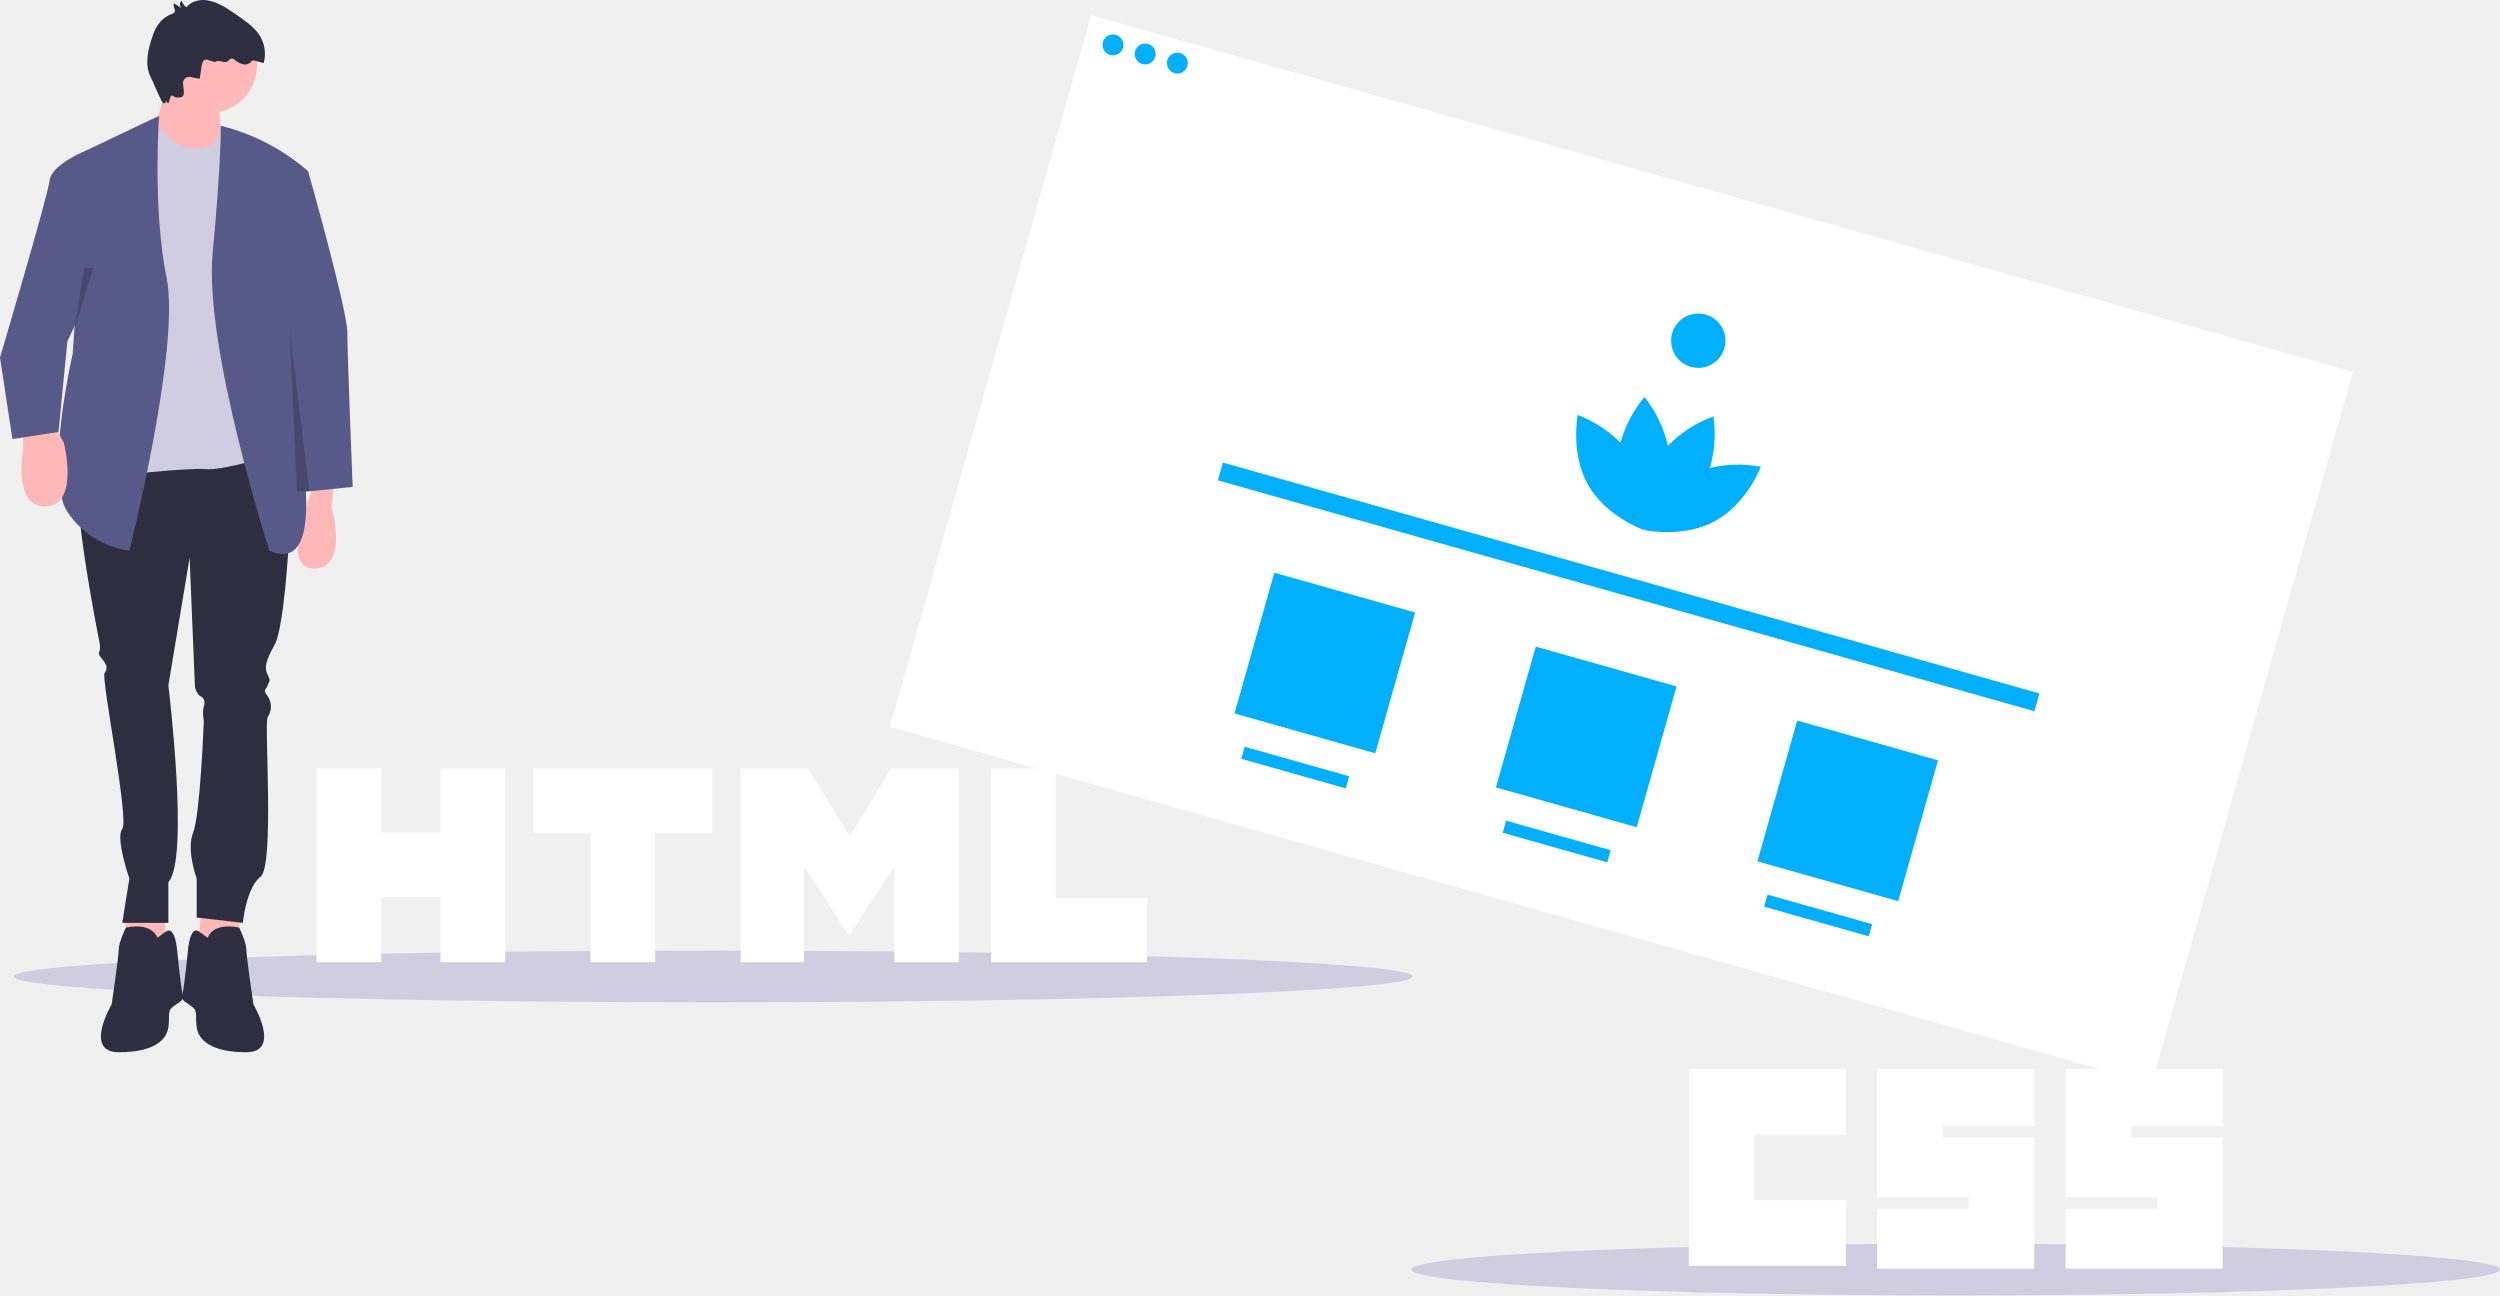
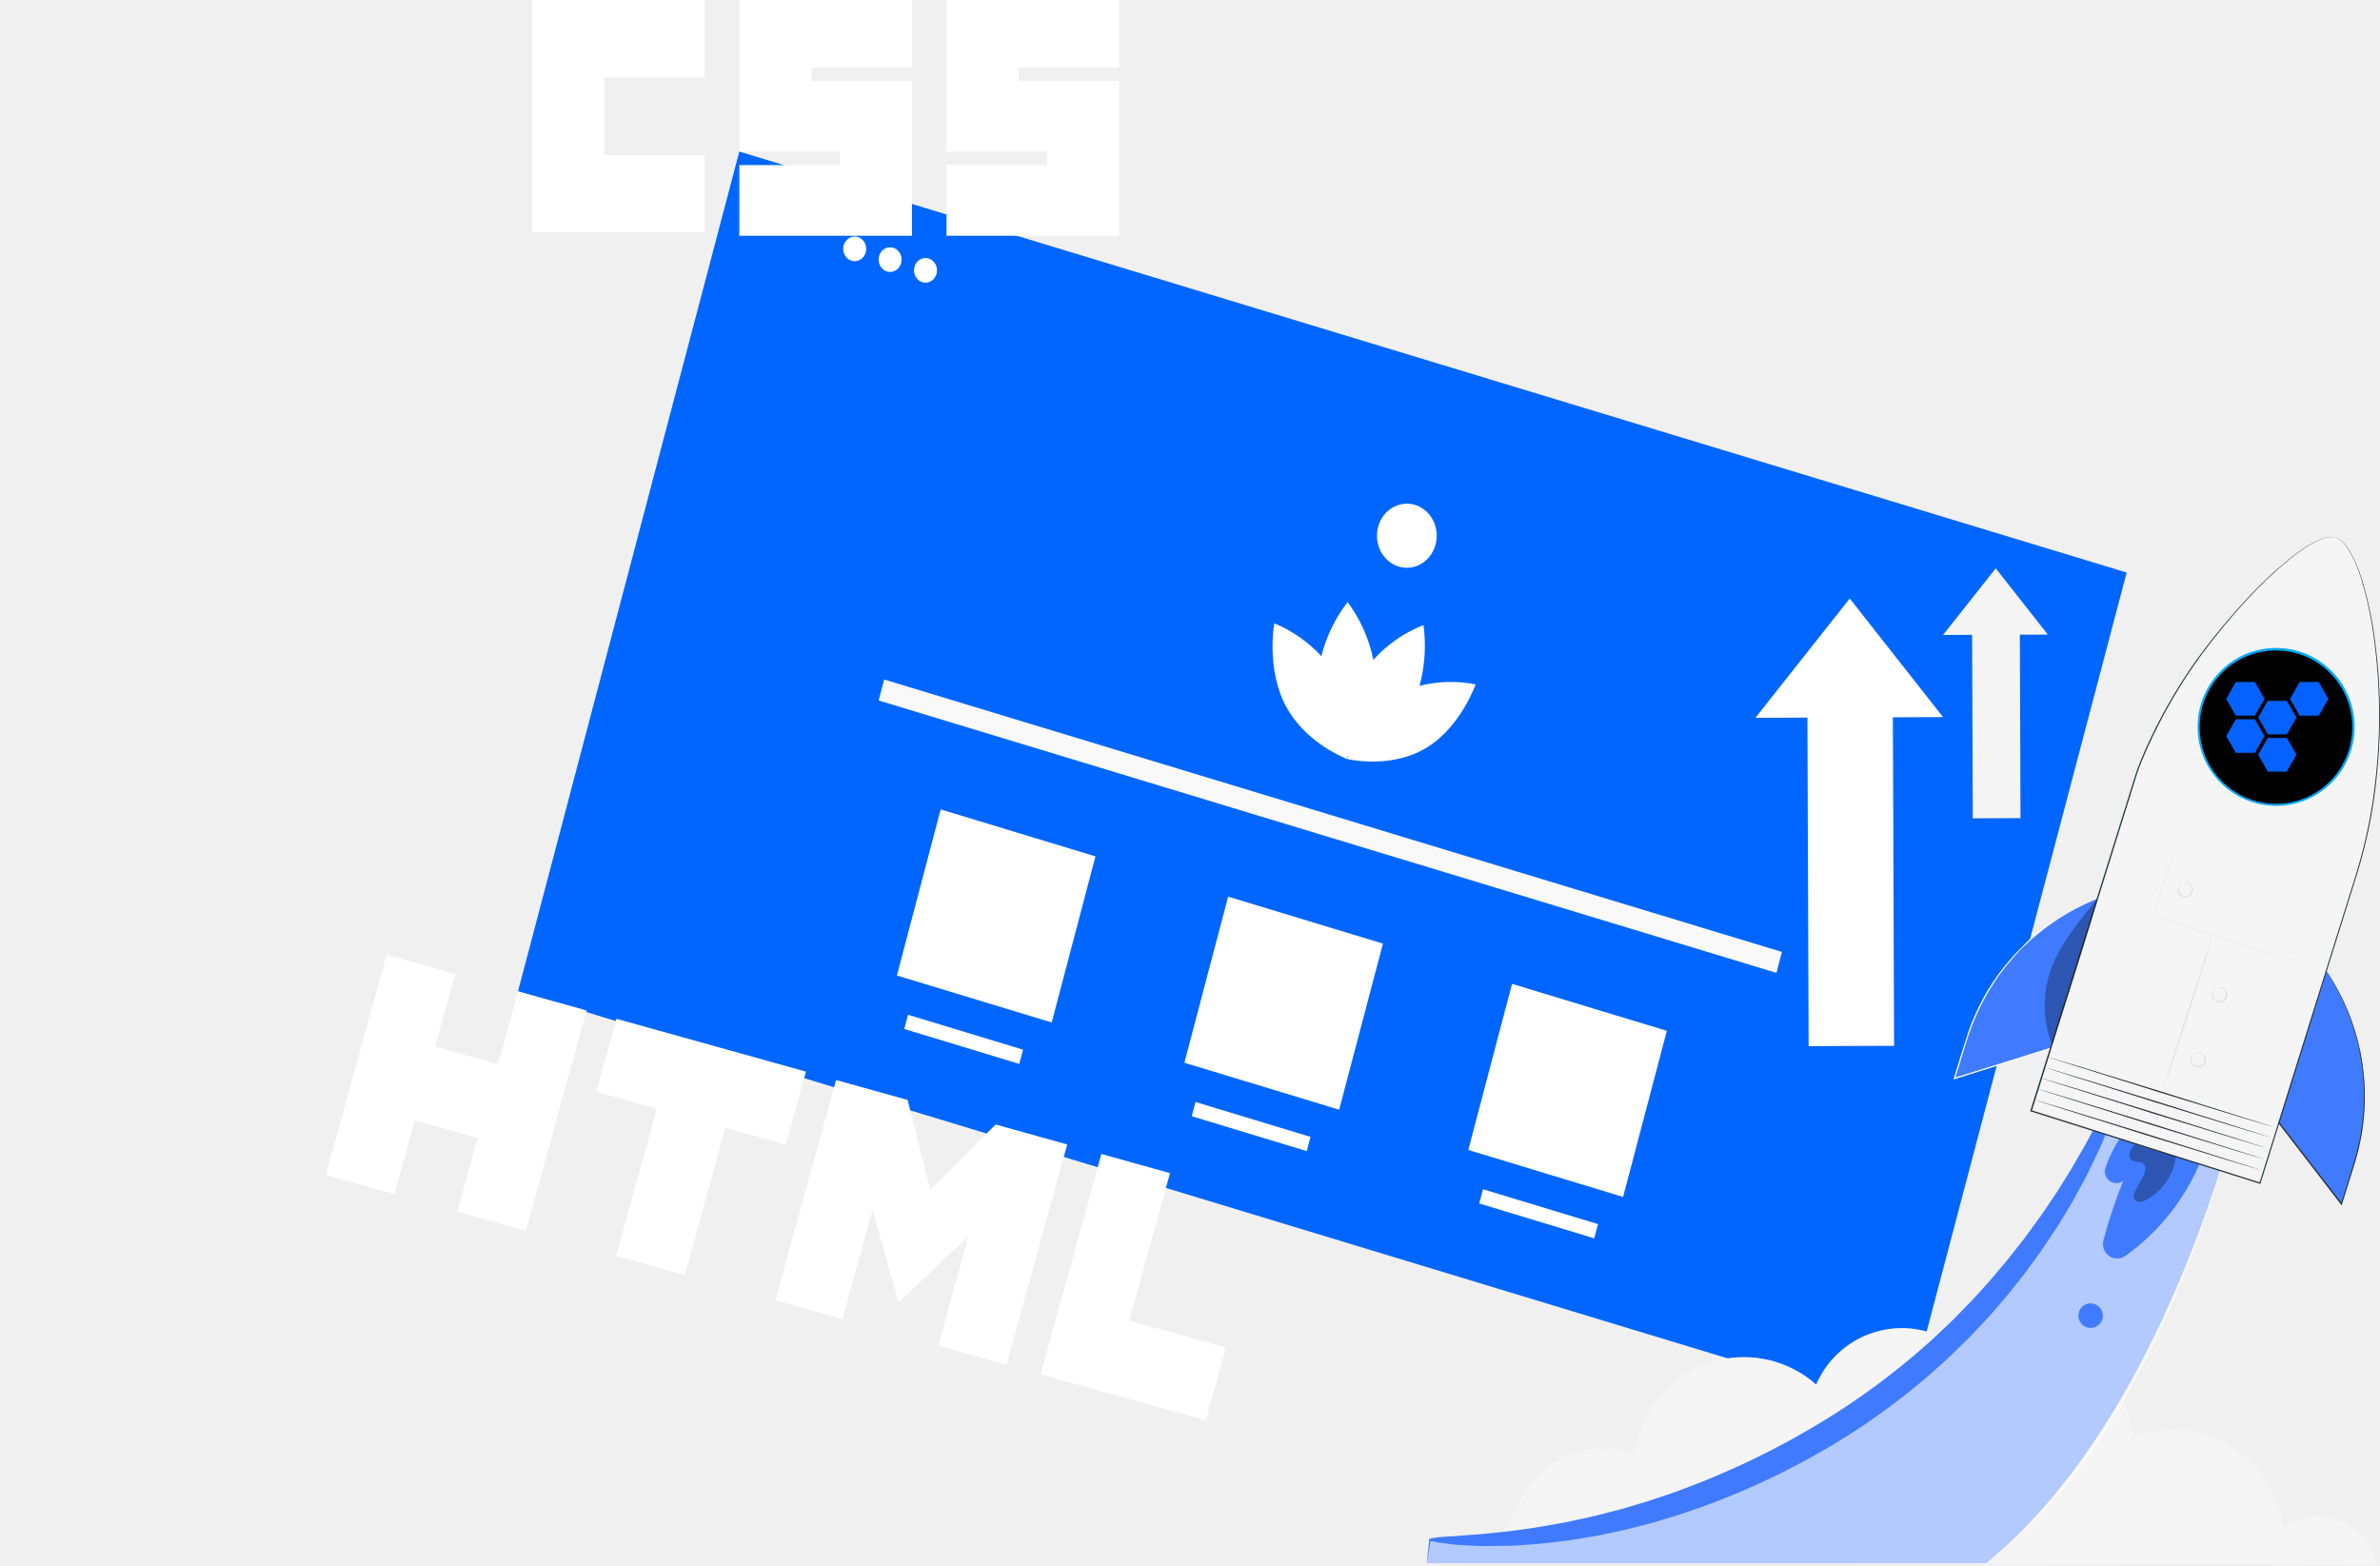
- <svg xmlns="http://www.w3.org/2000/svg" id="ae5f5559-570c-4c14-9324-22f1786600a2" data-name="Layer 1" width="1015.128" height="526" viewBox="0 0 1015.128 526" version="1.1">
-   <defs id="defs209" />
-   <rect x="600.647" y="143.872" width="300.346" height="532.432" transform="translate(59.46229 833.9856) rotate(-74.20991)" fill="#3f3d56" id="rect138" style="fill:#ffffff" />
-   <circle cx="451.929" cy="18.229" r="4.243" fill="#00b0ff" id="circle140" />
-   <circle cx="464.995" cy="21.924" r="4.243" fill="#00b0ff" id="circle142" />
-   <circle cx="478.061" cy="25.618" r="4.243" fill="#00b0ff" id="circle144" />
-   <path d="M807.42,376.53a49.571,49.571,0,0,0-20.704.489,49.483,49.483,0,0,0,1.464-20.92,49.194,49.194,0,0,0-18.506,11.943,49.193,49.193,0,0,0-9.512-19.866,49.482,49.482,0,0,0-9.709,18.588A49.572,49.572,0,0,0,733.071,355.505s-3.09,15.716,4.349,28.612c6.622,11.478,19.343,16.849,22.063,17.892l.064.076.034-.039c.276.105.431.158.431.158s.058-.302.139-.841c.049-.06.098-.122.152-.19.011.086.02.164.031.241-.214.501-.322.789-.322.789s.16.035.45.091l.009.051.094-.032c2.863.535,16.514,2.622,28.166-3.688C801.822,391.536,807.42,376.53,807.42,376.53Z" transform="translate(-92.43613 -187)" fill="#00b0ff" id="path146" />
-   <circle cx="689.592" cy="138.352" r="11.032" fill="#00b0ff" id="circle148" />
-   <rect x="581.484" y="421.571" width="344.549" height="7.496" transform="translate(51.74221 -376.0588) rotate(15.79009)" fill="#00b0ff" id="rect150" />
-   <rect x="600.672" y="426.503" width="59.405" height="59.405" transform="translate(55.49076 -341.3188) rotate(15.79009)" fill="#00b0ff" id="rect152" />
-   <rect x="706.833" y="456.523" width="59.405" height="59.405" transform="translate(67.66575 -369.0738) rotate(15.79009)" fill="#00b0ff" id="rect154" />
-   <rect x="812.994" y="486.544" width="59.405" height="59.405" transform="translate(79.84073 -396.8287) rotate(15.79009)" fill="#00b0ff" id="rect156" />
-   <rect x="596.302" y="496.124" width="44.129" height="5.092" transform="translate(66.59275 -336.4488) rotate(15.79009)" fill="#00b0ff" id="rect158" />
-   <rect x="702.463" y="526.144" width="44.129" height="5.092" transform="translate(78.76773 -364.2038) rotate(15.79009)" fill="#00b0ff" id="rect160" />
-   <rect x="808.623" y="556.165" width="44.129" height="5.092" transform="translate(90.94272 -391.9588) rotate(15.79009)" fill="#00b0ff" id="rect162" />
-   <ellipse cx="289.6" cy="396.5" rx="284" ry="10.5" fill="#d0cde1" id="ellipse164" />
-   <ellipse cx="794.128" cy="515.5" rx="221" ry="10.5" fill="#d0cde1" id="ellipse166" />
-   <path d="M778.172,621H841.93v26.664H804.836v26.664h37.098v26.662H778.172Zm76.511,0h63.76v23.186h-37.096v4.637h37.096v53.327H854.685V677.802h37.096v-4.637H854.682V621Zm76.513,0h63.76v23.186h-37.096v4.637h37.096v53.327H931.196V677.802h37.096v-4.637H931.198V621Z" transform="translate(-92.43613 -187)" fill="#3f3d56" id="path168" style="fill:#ffffff" />
-   <path d="M220.926,499h26.302v25.986h24.061V499h26.304v78.693H271.291V551.342H247.23v26.351H220.928V499Zm111.254,26.096H309.028V499h72.625v26.096H358.487v52.596H332.185V525.096h-.005ZM393.179,499h27.425l16.87,27.651L454.329,499h27.437v78.693H455.571V538.688L437.475,566.668h-.454L418.914,538.688v39.005H393.179Zm101.676,0h26.31v52.682h36.989v26.011H494.854V499Z" transform="translate(-92.43613 -187)" fill="#3f3d56" id="path170" style="fill:#ffffff" />
-   <polygon points="82.034 366.091 79.876 390.558 97.146 389.118 97.146 368.25 82.034 366.091" fill="#ffb8b8" id="polygon172" />
-   <polygon points="66.203 366.091 68.362 390.558 51.092 389.118 51.092 368.25 66.203 366.091" fill="#ffb8b8" id="polygon174" />
-   <path d="M203.974,365.276s5.757,34.541,5.757,39.578-2.159,37.419-5.757,43.896-4.318,9.355-2.878,12.233.72,2.159,0,4.318-2.159,1.439,0,4.318a7.561,7.561,0,0,1,0,8.635c-1.439,2.159,2.878,60.446-2.878,64.764s-7.196,18.71-7.196,18.71l-18.71-2.159v-15.831s-4.318-11.514-1.439-18.71,4.318-45.335,4.318-45.335-.72-3.598,0-5.757,0-3.598-1.439-4.318-2.159-3.598-2.159-3.598l-2.159-52.531L160.798,465.3s8.635,70.521,0,79.876v16.551H142.089l2.878-17.99s-5.757-16.551-2.878-20.149-8.635-61.166-7.196-63.325.72-2.878,0-4.318-2.878-2.878-2.159-4.318,0-4.318,0-4.318-13.672-67.642-7.196-74.119S203.974,365.276,203.974,365.276Z" transform="translate(-92.43613 -187)" fill="#2f2e41" id="path176" />
-   <path d="M176.629,568.203s1.439-6.901,12.953-4.53c0,0,2.878,5.969,2.878,8.848s2.878,22.308,2.878,22.308,11.514,19.429-2.878,19.429-19.429-5.037-20.149-10.074.72-6.476-2.159-8.635-4.318-2.159-3.598-5.037,2.159-17.27,2.159-17.27.72-10.794,4.677-7.916l3.958,2.878" transform="translate(-92.43613 -187)" fill="#2f2e41" id="path178" />
-   <path d="M156.481,568.203s-1.439-6.901-12.953-4.53c0,0-2.878,5.969-2.878,8.848s-2.878,22.308-2.878,22.308-11.514,19.429,2.878,19.429,19.429-5.037,20.149-10.074-.72-6.476,2.159-8.635,4.318-2.159,3.598-5.037-2.159-17.27-2.159-17.27-.72-10.794-4.677-7.916l-3.958,2.878" transform="translate(-92.43613 -187)" fill="#2f2e41" id="path180" />
-   <circle cx="84.913" cy="26.44" r="19.429" fill="#ffb8b8" id="circle182" />
-   <path d="M161.518,216.319s-7.916,30.943-9.355,31.662,33.102,3.598,33.102,3.598-8.635-26.625,0-30.943Z" transform="translate(-92.43613 -187)" fill="#ffb8b8" id="path184" />
-   <path d="M156.463,235.175l-.001-.004L132.734,251.579l4.318,128.808s31.662-3.598,38.858-2.878,30.223-6.476,30.223-6.476L196.047,249.997a9.942,9.942,0,0,0-9.208-9.092l-4.322-.305s-4.317,10.689-17.307,5.175A15.156,15.156,0,0,1,156.463,235.175Z" transform="translate(-92.43613 -187)" fill="#d0cde1" id="path186" />
-   <path d="M157.036,234l-29.34,13.981-5.757,82.754s-11.514,49.652-2.159,64.044,25.186,15.831,25.186,15.831,20.868-82.754,15.112-110.818S157.036,234,157.036,234Z" transform="translate(-92.43613 -187)" fill="#575a89" id="path188" />
-   <path d="M101.791,358.799v10.794s-4.318,23.747,9.355,23.027,7.196-25.906,7.196-25.906l-4.318-7.916Z" transform="translate(-92.43613 -187)" fill="#ffb8b8" id="path190" />
-   <path d="M228.44,380.387l-1.439,12.233s7.196,24.466-6.476,25.186-3.748-25.036-3.748-25.036l4.468-13.823Z" transform="translate(-92.43613 -187)" fill="#ffb8b8" id="path192" />
-   <path d="M182.084,238.085h0a84.747,84.747,0,0,1,35.438,18.422l.124.109-10.074,53.25-1.439,19.429s26.625,94.987-4.318,81.315c0,0-26.625-82.754-23.027-120.893S182.084,238.085,182.084,238.085Z" transform="translate(-92.43613 -187)" fill="#575a89" id="path194" />
-   <path d="M208.292,255.897c.72-.72,9.355,1,9.355,1s15.831,55.848,15.831,65.203,2.159,62.605,2.159,62.605l-18.995,1.915-15.375-73.986Z" transform="translate(-92.43613 -187)" fill="#575a89" id="path196" />
-   <path d="M132.734,247.981h-5.037s-14.392,5.757-15.112,12.233-20.149,71.96-20.149,71.96l5.037,33.102,18.71-2.878,3.598-36.7,18.71-40.298Z" transform="translate(-92.43613 -187)" fill="#575a89" id="path198" />
-   <path d="M173.574,218.863l.745-5.193c.174-1.21.882-2.802,2.06-2.473,1.002.28,3.184,1.137,3.549.879,1.368-.969,3.439.726,4.877-.135.603-.361.996-1.134,1.697-1.185a1.933,1.933,0,0,1,1.246.564,8.477,8.477,0,0,0,3.224,1.751,3.468,3.468,0,0,0,3.394-.925,1.803,1.803,0,0,1,.6-.575,1.347,1.347,0,0,1,.863.04l3.676,1.001a14.126,14.126,0,0,0-1.89-11.63,23.391,23.391,0,0,0-5.354-5.244q-3.415-2.598-7.048-4.887a22.892,22.892,0,0,0-8.563-3.725c-3.1-.471-6.571.371-8.521,2.827a5.487,5.487,0,0,1-1.974-2.666,2.02,2.02,0,0,0,.13,3.097l-3.109-1.985c-.874.918.834,2.582.089,3.607a1.9,1.9,0,0,1-.837.546,14.252,14.252,0,0,0-4.559,2.869,17.01,17.01,0,0,0-3.59,6.614c-1.853,5.315-3.199,11.41-.567,16.385.298.564,4.237,9.874,4.762,10.237,1.774,1.227.619-1.743,1.89,0,.997,1.367.81-3.864,2.292-2.716a3.693,3.693,0,0,0,4.02.181c.614-.426.416-2.791.085-4.963a2.559,2.559,0,0,1,3.113-2.879C171.72,218.712,173.543,219.083,173.574,218.863Z" transform="translate(-92.43613 -187)" fill="#2f2e41" id="path200" />
-   <polygon points="117.655 134.02 125.57 199.504 120.533 199.504 117.655 134.02" opacity="0.2" id="polygon202" />
-   <polygon points="34.181 108.834 30.179 134.02 37.779 108.834 35.62 108.834 34.181 108.834" opacity="0.2" id="polygon204" />
+ <svg xmlns="http://www.w3.org/2000/svg" width="995.201" height="654.481">
+   <style>.B{fill:#f5f5f5}.C{fill:#263238}.D{fill:#407bff}</style>
+   <path fill="#06f" d="M216.604 414.54l92.542-351.158 580.127 176.035-92.542 351.158z" />
+   <g fill="#fff">
+     <ellipse cx="357.407" cy="104.066" rx="4.805" ry="5.156" />
+     <ellipse cx="372.202" cy="108.556" rx="4.805" ry="5.156" />
+     <ellipse cx="386.997" cy="113.045" rx="4.805" ry="5.156" />
+     <path d="M617.027 286.204a56.13 60.231 0 0 0-23.443.594 56.03 60.123 0 0 0 1.657-25.418 55.702 59.771 0 0 0-20.955 14.51 55.702 59.771 0 0 0-10.77-24.137 56.029 60.122 0 0 0-10.993 22.585 56.13 60.231 0 0 0-19.682-13.68s-3.499 19.095 4.925 34.764c7.498 13.946 21.903 20.472 24.982 21.74l.073.093.038-.047.487.192s.066-.367.157-1.021l.173-.23.035.293c-.242.609-.364.959-.364.959s.181.043.509.11l.011.062.106-.038c3.242.651 18.699 3.186 31.892-4.482 14.823-8.615 21.162-26.848 21.162-26.848z" />
+     <ellipse cx="588.276" cy="224.022" rx="12.492" ry="13.405" />
+   </g>
+   <path fill="#f9f9f9" d="M369.714 284.145l375.414 113.917-2.31 8.764-375.414-113.917z" />
+   <path d="M393.346 338.464l64.727 19.641-18.304 69.455-64.727-19.641zm120.207 36.476l64.727 19.641-18.304 69.455-64.727-19.641zm118.719 36.476l64.727 19.641-18.304 69.455-64.727-19.641zm-252.568 12.919l48.083 14.59-1.569 5.953-48.083-14.59zm120.206 36.476l48.083 14.59-1.569 5.953-48.083-14.59zm120.207 36.476l48.083 14.59-1.569 5.953-48.083-14.59zM222.514 0h72.194v32.397h-42.002v32.397h42.006v32.395h-72.197zm86.634 0h72.195v28.171h-42.004v5.634h42.004v64.794H309.15V69.016h42.004v-5.634h-42.008V0zm86.636 0h72.195v28.171h-42.004v5.634h42.004v64.794h-72.195V69.016h42.004v-5.634h-42.002V0zM161.652 399.219l28.699 8.001-8.393 30.426 26.254 7.319 8.393-30.426 28.701 8.002-25.417 92.136-28.699-8.001 8.511-30.853-26.254-7.319-8.511 30.853-28.699-8.001 25.417-92.136zm112.963 64.398l-25.262-7.043 8.429-30.555 79.243 22.093-8.429 30.555-25.278-7.047-16.988 61.582-28.699-8.001 16.988-61.582zm74.987-11.998l29.925 8.343 9.477 37.506 27.321-27.247 29.937 8.346-25.417 92.136-28.582-7.969 12.598-45.668-28.782 27.255-.495-.138-10.72-38.268-12.598 45.668-28.08-7.829zm110.942 30.93l28.708 8.004-17.016 61.682 40.359 11.252-8.401 30.454-69.069-19.256 25.417-92.136z" fill="#fff" />
+   <path d="M979.905 636.415c-8.177-3.624-17.612-2.916-25.163 1.889-2.001-14.061-10.206-26.464-22.331-33.756s-26.876-8.695-40.146-3.818c-2.358-16.122-12.369-30.083-26.838-37.429s-31.587-7.157-45.893.505c-9.517-7.551-21.978-10.242-33.74-7.287s-21.499 11.223-26.364 22.388c-12.764-11.238-30.653-14.479-46.516-8.427s-27.11 20.408-29.245 37.329a41.23 41.23 0 0 0-35.406 4.61c-10.293 6.855-21.021 27.845-22.031 40.204l367.422 1.858c-1.232-8.723-5.788-14.43-13.748-18.066z" class="B" />
+   <g fill="#fff">
+     <path d="M773.471 250.275l39.022 49.588-78.458.294z" />
+     <path d="M755.746 292.159l35.739-.132.53 145.289-35.739.132z" />
+   </g>
+   <g class="B">
+     <path d="M834.524 237.662l21.789 27.693-43.82.162z" />
+     <path d="M824.626 261.054l19.96-.074.296 81.129-19.96.074z" />
+   </g>
+   <path d="M597.671 643.806c66.519 2.754 131.129-15.195 186.638-52.145 54.972-36.802 86.631-97.581 109.409-159.903l46.093 15.903s-29.224 140.791-109.096 205.845H596.593z" class="D" />
+   <path d="M598.189 644.463c66.519 2.754 130.611-15.852 186.12-52.802 54.972-36.802 86.631-97.581 109.409-159.903l46.093 15.903s-29.224 147.25-109.096 205.845H596.593z" fill="#fff" opacity=".6" />
+   <path d="M888.507 448.26c.343.122.202 1.472-.384 3.94l-1.202 4.519-.849 2.854-1.111 3.209-2.748 7.495-3.697 8.744c-1.344 3.128-3.03 6.398-4.667 9.891s-3.677 7.058-5.728 10.836l-1.566 2.864-1.727 2.864-3.566 5.9-.919 1.513-1.01 1.493-2.02 3.047-4.172 6.184c-3.03 4.062-5.97 8.398-9.405 12.562-1.687 2.102-3.344 4.296-5.152 6.398l-5.515 6.377-1.404 1.625-1.475 1.574-2.94 3.148-3.03 3.209c-1.01 1.076-2.091 2.031-3.152 3.138l-6.485 6.306-6.849 6.174a294.62 294.62 0 0 1-30.537 23.245c-20.657 13.553-42.831 24.611-66.064 32.943l-7.94 2.752-7.829 2.386-3.839 1.158-3.818 1.016-7.455 1.919-7.263 1.574c-2.374.559-4.707 1.016-7.071 1.391l-6.778 1.127c-1.111.173-2.202.386-3.293.528l-3.222.386c-4.263.498-8.303 1.016-12.122 1.259s-7.465.599-10.869.589-6.556.152-9.465.112-5.566-.223-7.95-.345l-3.364-.203-2.96-.345c-1.828-.223-3.364-.447-4.606-.66-2.485-.416-3.778-.823-3.758-1.188s1.354-.67 3.839-.934a109.33 109.33 0 0 1 4.596-.366l2.919-.142 3.323-.284q3.515-.284 7.788-.579l9.223-.955c3.303-.325 6.819-.894 10.546-1.391s7.677-1.31 11.718-1.98l3.121-.559c1.01-.193 2.101-.447 3.162-.68l6.546-1.422c2.232-.437 4.465-1.076 6.758-1.655l7-1.808 7.162-2.122 3.667-1.087 3.687-1.239 7.526-2.529 7.637-2.874a337.08 337.08 0 0 0 63.64-32.639 311.44 311.44 0 0 0 29.597-22.26l6.697-5.87c2.172-1.98 4.253-4.062 6.364-5.992 1.01-1.016 2.111-1.95 3.101-2.975l2.97-3.047 2.95-3.047 1.465-1.483 1.394-1.533 5.495-6.042c1.808-2.031 3.465-4.062 5.162-6.093 3.455-3.93 6.465-8.023 9.536-11.861 1.505-1.94 2.879-3.94 4.283-5.849l2.081-2.843 1.01-1.412 1.01-1.422 3.748-5.575 1.818-2.691 1.677-2.701c2.202-3.564 4.404-6.906 6.233-10.216s3.758-6.327 5.273-9.302 3.03-5.687 4.414-8.205 2.455-4.915 3.536-7.017c.545-1.016 1.01-2.031 1.535-2.975s.889-1.818 1.283-2.64c.808-1.635 1.525-3.047 2.131-4.062 1.202-2.173 2.01-3.27 2.354-3.148zm2.545 21.661a54.45 54.45 0 0 0-10.667 18.401 4.88 4.88 0 0 0 1.682 5.436 4.82 4.82 0 0 0 5.662.108l.101-.071a201.82 201.82 0 0 0-8.273 24.931 6.01 6.01 0 0 0 2.36 6.457c2.06 1.439 4.795 1.427 6.843-.029 18.009-12.833 30.775-31.798 35.931-53.376z" class="D" />
+   <path d="M892.658 478.634c-.87.869-1.557 1.905-2.02 3.047a3.18 3.18 0 0 0 .697 3.382c1.384 1.178 3.758.467 5.051 1.716s.566 3.666-.354 5.372l-2.909 5.413c-.707 1.32-1.404 3.047-.485 4.225s3.091.853 4.576.102c6.95-3.633 11.682-10.466 12.657-18.279z" opacity=".3" />
+   <path d="M972.763 406.015l.273.396c15.684 23.575 19.882 53.03 11.415 80.084l-5.303 16.969-26.213-33.989z" class="D" />
+   <path d="M972.763 406.015l-.091.315-.283.924-1.071 3.514-4.041 13.151-14.142 45.617v-.223l23.9 30.973 2.313 3.047-.455.091q1.596-5.078 3.131-10.003c1.01-3.29 2.091-6.52 2.95-9.718a94.53 94.53 0 0 0 3.273-18.807 91.38 91.38 0 0 0-.384-17.264c-.242-2.701-.768-5.26-1.182-7.728a52.07 52.07 0 0 0-1.697-6.997 92.88 92.88 0 0 0-8.233-20.067c-1.172-2.275-2.293-3.91-2.97-5.078l-1.061-1.757s.101.122.313.416l.828 1.28c.707 1.148 1.869 2.772 3.03 5.078 3.576 6.317 6.381 13.044 8.354 20.036.707 2.194 1.162 4.57 1.748 7.017.424 2.478.96 5.078 1.212 7.759a90.42 90.42 0 0 1 .434 17.325 94.9 94.9 0 0 1-3.253 18.919c-.859 3.229-1.95 6.438-2.95 9.729l-3.121 10.003-.152.487-.313-.406-2.313-3.047-23.88-30.994-.071-.102v-.122l14.445-45.749 4.132-13.029 1.101-3.443.444-.894a1.51 1.51 0 0 1 .051-.254z" class="C" />
+   <path d="M877.031 375.803l-.455.173c-25.914 10.185-45.832 31.64-54.154 58.331l-5.222 16.736 40.275-12.653z" class="D" />
+   <path d="M877.031 375.803s0 .091-.081.284-.152.508-.263.873l-1.01 3.412-3.98 12.867-13.97 45.201v.132h-.121l-36.709 11.557-3.566 1.117-.475.152.152-.487 3.03-9.861 3.03-9.546a93.88 93.88 0 0 1 7.98-17.162c2.917-4.908 6.3-9.519 10.102-13.77 1.727-2.031 3.596-3.828 5.334-5.595s3.546-3.311 5.344-4.692c5.524-4.526 11.571-8.366 18.011-11.435 2.243-1.158 4.041-1.808 5.303-2.336l1.394-.569.495-.162-1.849.823c-1.202.559-3.03 1.239-5.253 2.417-6.384 3.148-12.381 7.033-17.87 11.577-1.778 1.391-3.475 3.047-5.303 4.702s-3.576 3.544-5.283 5.585a88.48 88.48 0 0 0-9.99 13.74c-3.193 5.397-5.839 11.102-7.899 17.03-1.101 3.047-2.02 6.306-3.03 9.536l-3.03 9.871-.323-.335 3.566-1.117 36.719-11.516-.162.162 14.142-44.906 4.101-12.938 1.101-3.453.293-.904c.017-.086.041-.171.071-.254z" fill="#fff" />
+   <path d="M976.753 224.745c-7.576-2.386-27.658 12.907-50.881 41.717-22.86 28.374-32.325 56.453-32.325 56.453l-44.235 141.593 37.113 11.719 21.506 6.784 37.113 11.719 40.143-128.483c3.94-12.552 6.676-25.453 8.172-38.529 1.537-13.107 2.027-26.318 1.465-39.504-1.838-36.884-10.445-61.073-18.031-63.47" class="B" />
+   <path d="M976.753 224.745l.333.122.414.162.535.305a11.5 11.5 0 0 1 2.98 2.843c2.232 2.894 4.626 7.799 6.718 14.441a151.7 151.7 0 0 1 5.303 24.87c.677 4.935 1.222 10.236 1.606 15.893s.616 11.648.545 17.954-.404 12.917-1.01 19.803a215.78 215.78 0 0 1-2.889 21.387c-1.437 7.605-3.292 15.125-5.556 22.524q-3.566 11.435-7.344 23.57l-33.143 106.193-.071.254-.253-.081-47.861-15.111-47.871-15.121-.253-.071.081-.254 33.214-106.193q3.788-12.125 7.364-23.56 1.788-5.707 3.525-11.252c1.242-3.676 2.727-7.18 4.243-10.592 5.667-12.594 12.506-24.62 20.425-35.919a265.18 265.18 0 0 1 21.466-26.16 168.54 168.54 0 0 1 18.506-17.396c5.445-4.306 10.102-7.048 13.607-8.195a11.19 11.19 0 0 1 4.041-.66l.606.051.434.102.333.091-.343-.061-.424-.091-.606-.051a11.53 11.53 0 0 0-4.041.711c-3.435 1.168-8.081 3.93-13.526 8.256a171.19 171.19 0 0 0-18.354 17.386 266.94 266.94 0 0 0-21.324 26.221c-7.887 11.289-14.695 23.302-20.334 35.878-1.505 3.412-3.03 6.916-4.212 10.561l-3.515 11.252q-3.566 11.435-7.344 23.57L849.606 464.59l-.172-.335 47.831 15.131 47.861 15.121-.333.173 33.204-106.182 7.364-23.55c2.256-7.39 4.104-14.899 5.536-22.494 1.404-7.332 2.293-14.471 2.919-21.326s.95-13.476 1.01-19.782-.121-12.278-.505-17.924-.909-10.947-1.576-15.873c-1.043-8.415-2.787-16.728-5.212-24.85-2.02-6.641-4.414-11.546-6.616-14.441-.801-1.121-1.792-2.091-2.929-2.864l-.525-.315-.404-.162z" class="C" />
+   <path d="M856.313 442.065l94.944 29.369" class="B" />
+   <path d="M951.257 471.434c0 .142-21.334-6.327-47.548-14.43l-47.396-14.938c.081-.142 21.334 6.327 47.558 14.43l47.386 14.938z" class="C" />
+   <path d="M854.555 446.229l94.944 29.359" class="B" />
+   <path d="M949.479 475.588c0 .142-21.334-6.317-47.548-14.42l-47.406-14.938c0-.142 21.324 6.317 47.548 14.43l47.406 14.928z" class="C" />
+   <path d="M853.212 450.778l94.944 29.369" class="B" />
+   <path d="M948.156 480.147c0 .132-21.334-6.327-47.548-14.43l-47.396-14.938c.081-.142 21.324 6.317 47.548 14.43l47.396 14.938z" class="C" />
+   <path d="M851.868 455.328l94.944 29.369" class="B" />
+   <path d="M946.812 484.697c0 .142-21.334-6.327-47.548-14.43l-47.396-14.938c.081-.142 21.334 6.327 47.558 14.43l47.386 14.938z" class="C" />
+   <path d="M850.535 459.888l94.944 29.359" class="B" />
+   <path d="M945.439 489.246c-.051.142-21.334-6.317-47.548-14.43l-47.396-14.928c.081-.132 21.365 6.296 47.588 14.42l47.356 14.938z" class="C" />
+   <path d="M925.044 391.036c-.005.234-.039.466-.101.691-.061.467-.263 1.107-.485 1.96l-2.071 7.109-7.344 23.255-7.617 23.174-2.374 6.997-.677 1.899a3.34 3.34 0 0 1-.263.65c.029-.235.084-.467.162-.691l.586-1.919 2.212-7.048 7.465-23.225 7.485-23.205 2.243-7.038.576-1.919c.054-.234.122-.464.202-.691z" fill="#e0e0e0" />
+   <path d="M972.763 406.015c-.051.132-21.334-6.449-47.548-14.705l-47.396-15.233c.081-.173 21.324 6.438 47.548 14.695l47.396 15.243z" fill="#ebebeb" />
+   <path d="M918.165 440.177a1.36 1.36 0 0 1 .717-.234 3.18 3.18 0 0 1 2.02.477 3.05 3.05 0 0 1 1.495 2.671 3.25 3.25 0 0 1-2.095 3.093 3.22 3.22 0 0 1-3.603-.94 3.06 3.06 0 0 1-.626-3.047 3.13 3.13 0 0 1 1.202-1.676 1.29 1.29 0 0 1 .697-.305s-.232.152-.566.467a3.19 3.19 0 0 0-1.01 1.615 2.7 2.7 0 0 0 .626 2.569 2.76 2.76 0 0 0 3.061.783c1.083-.407 1.8-1.449 1.798-2.611.034-.942-.426-1.832-1.212-2.346a3.2 3.2 0 0 0-1.788-.579c-.485.03-.717.112-.717.061zm9.02-27.206a1.31 1.31 0 0 1 .717-.234 3.21 3.21 0 0 1 2.02.477 3.05 3.05 0 0 1 1.485 2.671 3.25 3.25 0 0 1-2.095 3.093 3.22 3.22 0 0 1-3.603-.94 3.06 3.06 0 0 1-.626-3.047 3.21 3.21 0 0 1 1.162-1.615 1.32 1.32 0 0 1 .697-.294s-.222.152-.566.457a3.27 3.27 0 0 0-1.01 1.625 2.67 2.67 0 0 0 .616 2.569 3.02 3.02 0 0 0 3.03.782c1.054-.449 1.755-1.47 1.798-2.62.039-.938-.418-1.826-1.202-2.336a3.34 3.34 0 0 0-1.798-.589c-.354-.03-.616.051-.626 0zm-14.384-43.942a1.36 1.36 0 0 1 .717-.234 3.18 3.18 0 0 1 2.02.477 3.05 3.05 0 0 1 1.495 2.671 3.25 3.25 0 0 1-2.095 3.093 3.22 3.22 0 0 1-3.603-.94 3.06 3.06 0 0 1-.626-3.047 3.13 3.13 0 0 1 1.202-1.676 1.29 1.29 0 0 1 .697-.305s-.222.152-.566.457c-.49.428-.842.994-1.01 1.625a2.7 2.7 0 0 0 .626 2.569 2.76 2.76 0 0 0 3.061.783c1.083-.407 1.8-1.449 1.798-2.611.034-.942-.426-1.832-1.212-2.346a3.2 3.2 0 0 0-1.788-.579c-.404.03-.707.112-.717.061z" fill="#e0e0e0" />
+   <path d="M911.225 348.648c.131 0-2.212 7.809-5.233 17.345s-5.596 17.264-5.738 17.193 2.202-7.809 5.233-17.355l5.738-17.183z" fill="#ebebeb" />
+   <path d="M857.99 436.734s13.768-40.793 19.041-60.931c-6.96 8.368-14.809 17.975-18.9 28.069a45.74 45.74 0 0 0-.141 32.862z" opacity=".3" />
+   <path d="M873.061 545.14a5.15 5.15 0 0 0-3.875 6.071c.57 2.747 3.223 4.53 5.966 4.008s4.565-3.155 4.097-5.922-3.053-4.647-5.814-4.228" class="D" />
+   <path d="M974.975 280.62c-6.201-6.234-14.445-9.667-23.214-9.667s-17.013 3.433-23.214 9.667-9.616 14.522-9.616 23.338 3.415 17.104 9.616 23.338 14.445 9.667 23.214 9.667 17.013-3.433 23.214-9.667 9.616-14.522 9.616-23.338-3.415-17.104-9.616-23.338zm-23.214 53.712c-16.66 0-30.214-13.626-30.214-30.375s13.554-30.375 30.214-30.375 30.214 13.626 30.214 30.375-13.554 30.375-30.214 30.375z" fill="#0af" />
+   <ellipse ry="32.075" rx="31.906" cy="304.064" cx="951.705" />
+   <path d="M942.881 300.885h-7.932l-3.944 6.92 3.944 6.911h7.932l3.944-6.911zm5.43-7.762l-3.953 6.911 3.953 6.92h7.889l3.979-6.92-3.979-6.911zm-3.953 22.443l3.953 6.946h7.889l3.979-6.946-3.979-6.911h-7.889zm2.468-23.293l-3.944-6.946h-7.932l-3.944 6.946 3.944 6.911h7.932zm10.86-.035l3.944 6.946h7.932l3.944-6.911-3.944-6.946h-7.932z" fill="#0662ff" stroke="#06f" stroke-width=".177" />
</svg>
